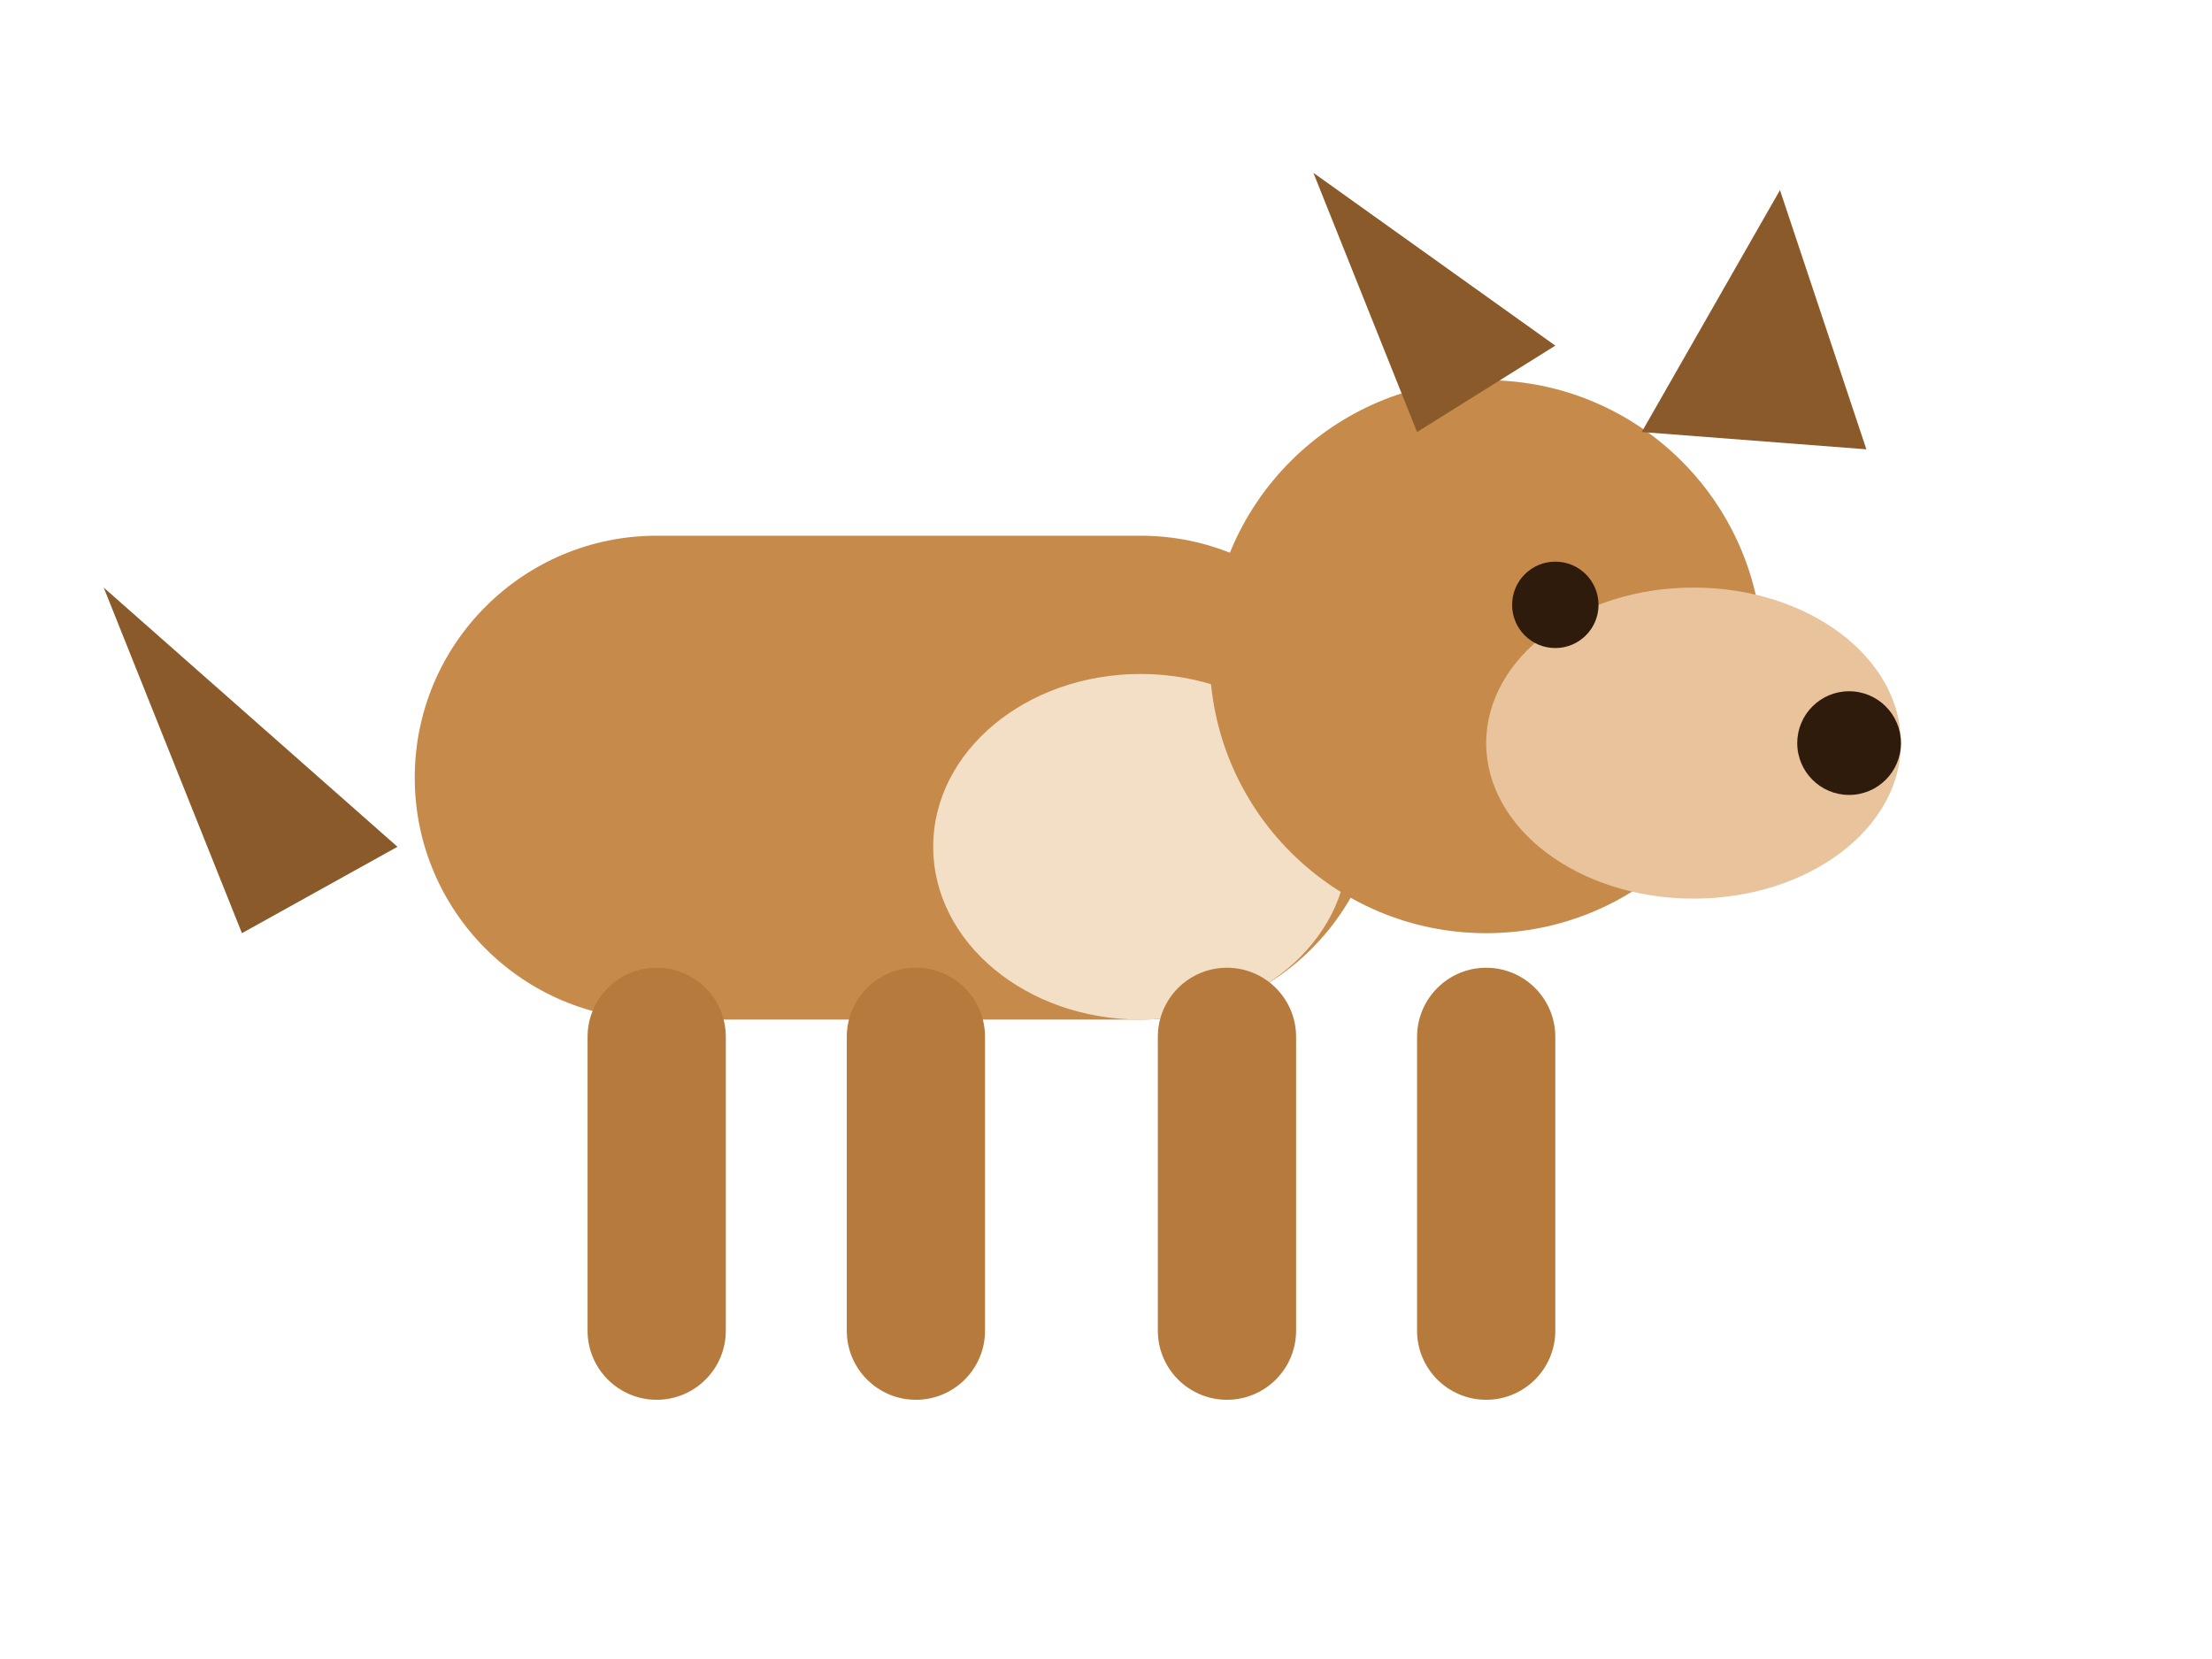
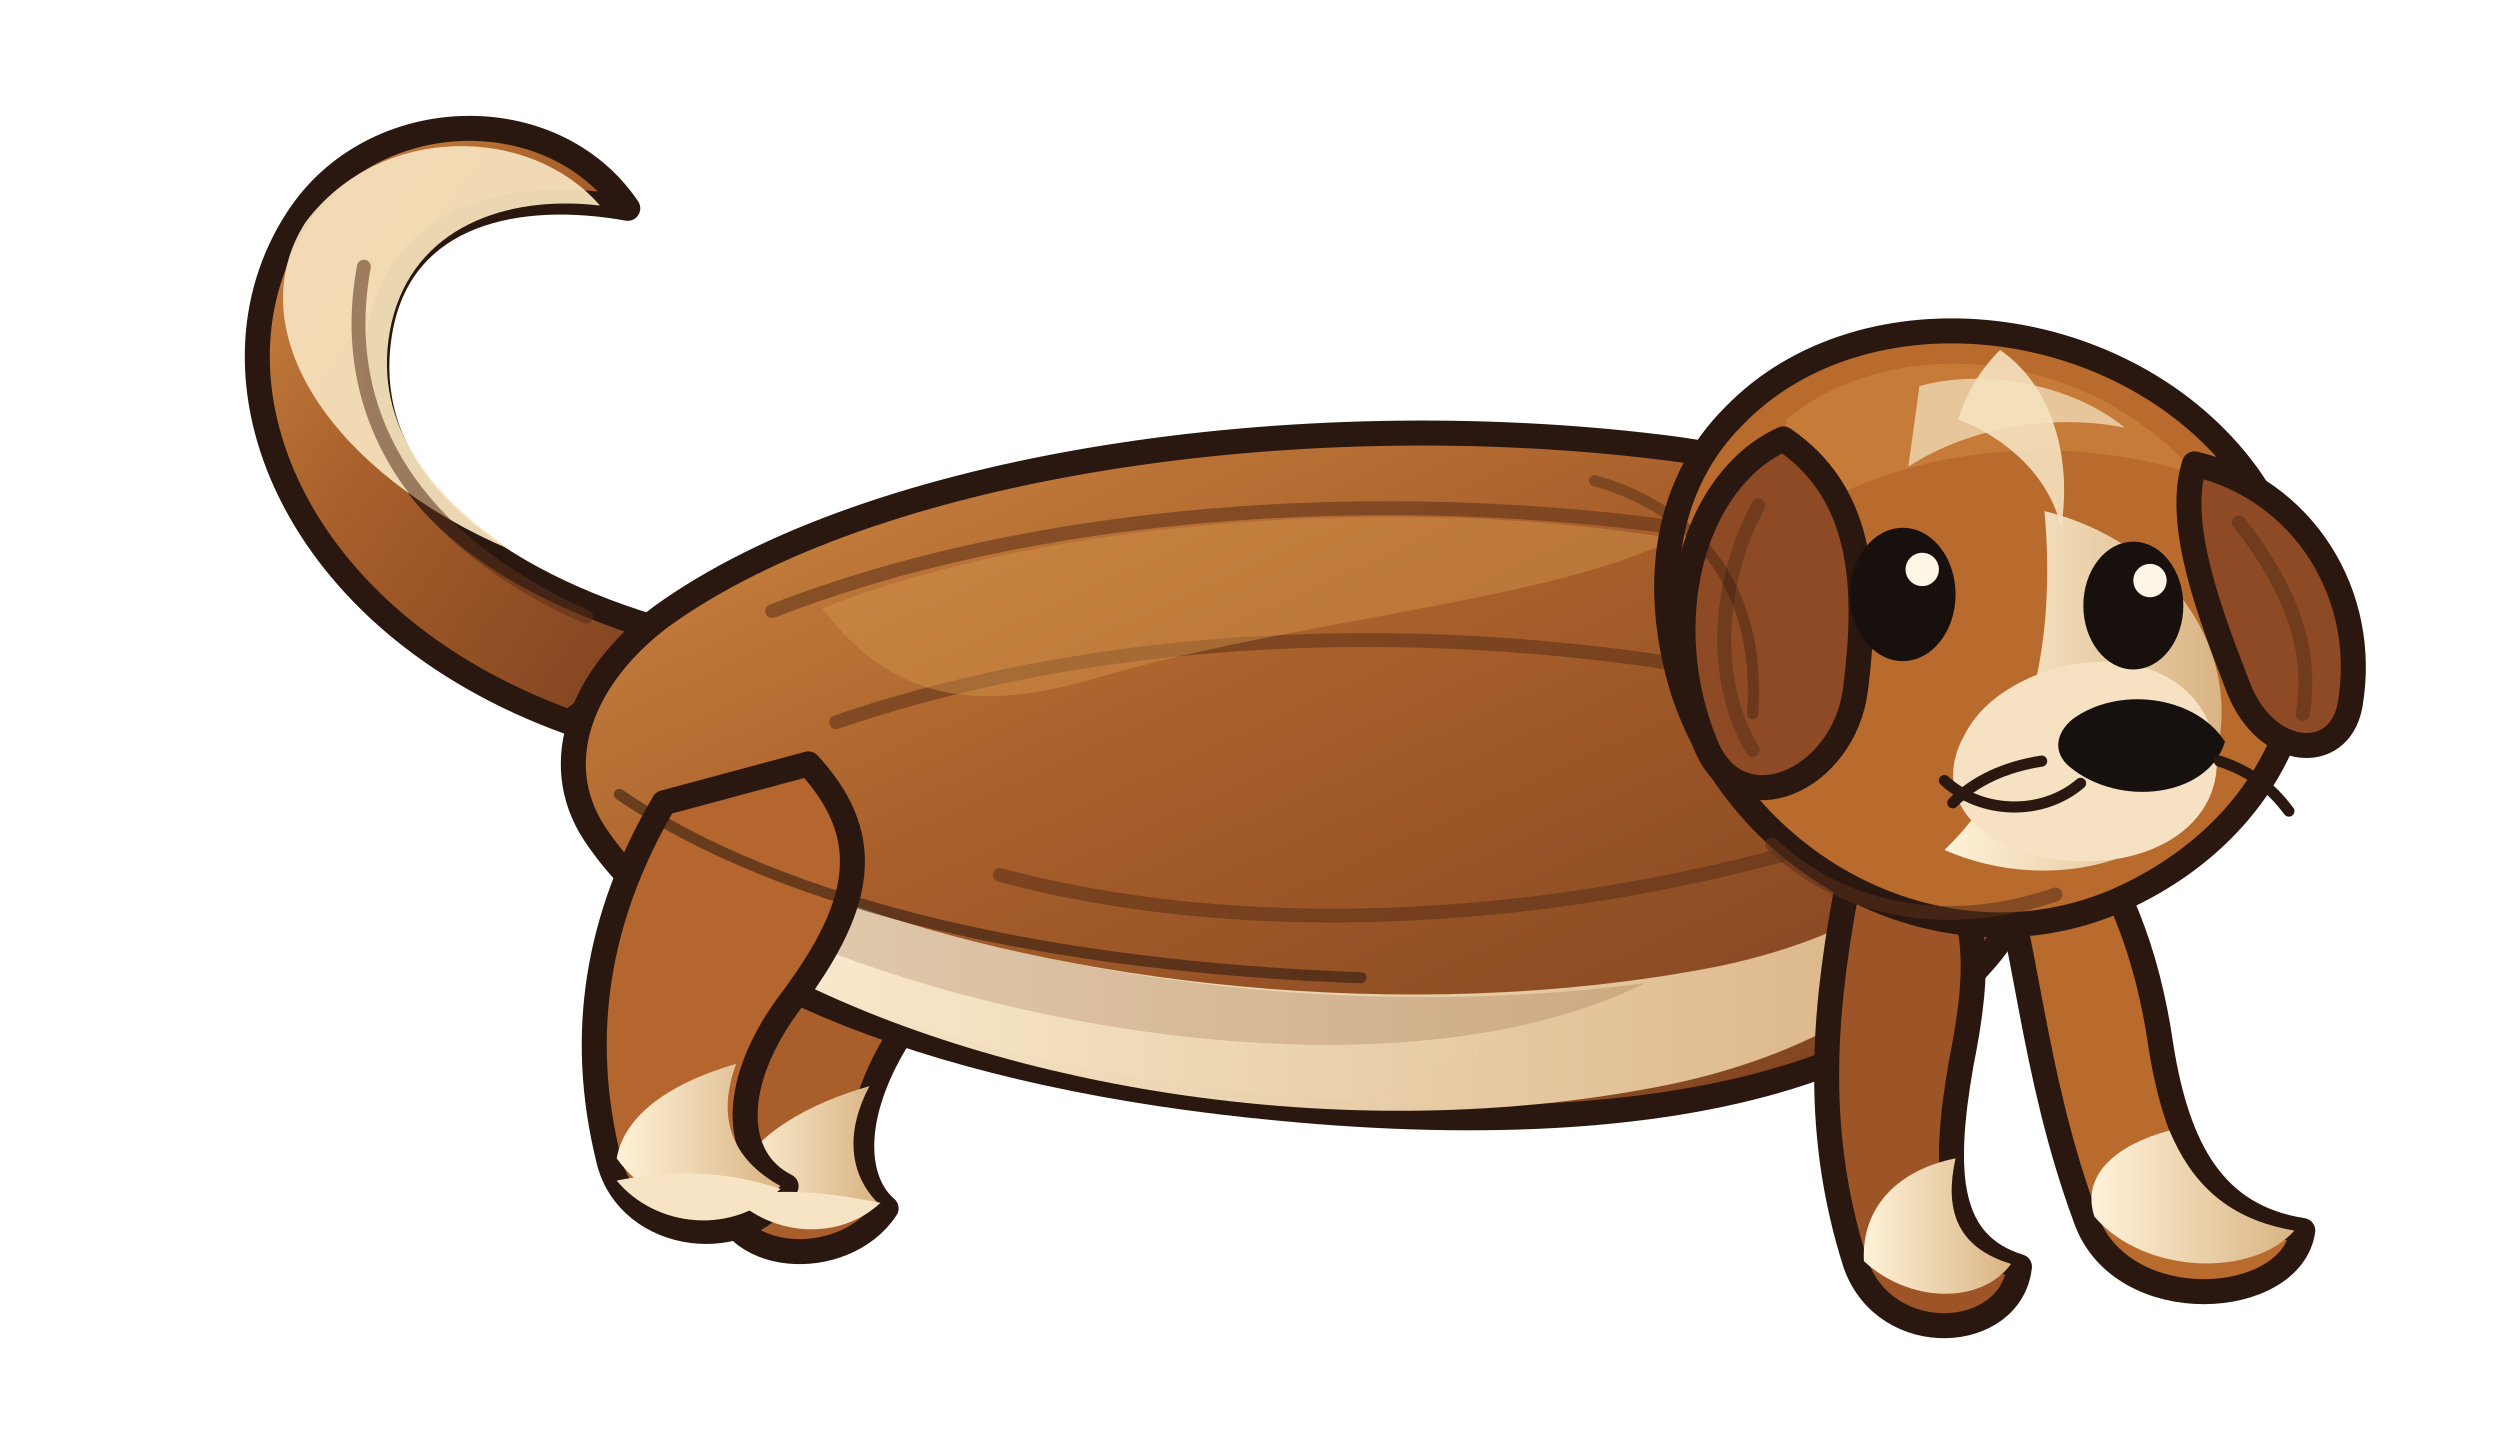
- <svg xmlns="http://www.w3.org/2000/svg" viewBox="0 0 128 96" role="img" aria-label="Caramel dog">
-   <path fill="#8b5a2b" d="M23 49 6 34l8 20z" />
-   <rect x="24" y="31" width="56" height="28" rx="14" fill="#c68a4a" />
-   <ellipse cx="66" cy="49" rx="12" ry="10" fill="#f3dfc5" />
-   <rect x="34" y="56" width="8" height="25" rx="4" fill="#b67a3c" />
-   <rect x="49" y="56" width="8" height="25" rx="4" fill="#b67a3c" />
-   <rect x="67" y="56" width="8" height="25" rx="4" fill="#b67a3c" />
-   <rect x="82" y="56" width="8" height="25" rx="4" fill="#b67a3c" />
-   <circle cx="86" cy="38" r="16" fill="#c68a4a" />
-   <path fill="#8b5a2b" d="M82 25 76 10l14 10z" />
-   <path fill="#8b5a2b" d="M95 25 103 11l5 15z" />
-   <ellipse cx="98" cy="43" rx="12" ry="9" fill="#e8c39b" />
-   <circle cx="107" cy="43" r="3" fill="#2f1b0c" />
-   <circle cx="90" cy="35" r="2.5" fill="#2f1b0c" />
+ <svg xmlns="http://www.w3.org/2000/svg" viewBox="0 0 900 520" width="900" height="520">
+   <defs>
+     <linearGradient id="fur" x1="0" x2="1" y1="0" y2="1">
+       <stop offset="0" stop-color="#cf8a43" />
+       <stop offset="0.42" stop-color="#a85f2b" />
+       <stop offset="1" stop-color="#7a3f1f" />
+     </linearGradient>
+     <linearGradient id="lightfur" x1="0" x2="1">
+       <stop offset="0" stop-color="#fff2d8" />
+       <stop offset="1" stop-color="#d9b483" />
+     </linearGradient>
+     <style>
+       .outline{stroke:#2a170f;stroke-width:9;stroke-linecap:round;stroke-linejoin:round}
+       .inner{stroke:#5a2f18;stroke-width:5;stroke-linecap:round;stroke-linejoin:round;fill:none;opacity:.55}
+       .thin{stroke:#2a170f;stroke-width:4;stroke-linecap:round;stroke-linejoin:round;fill:none}
+     </style>
+   </defs>
+   <path class="outline" fill="url(#fur)" d="M205 260 C105 224 70 136 107 79 C134 37 199 35 226 75 C187 68 145 76 137 118 C126 177 185 213 246 229 Z" />
+   <path fill="#f4dfba" opacity=".95" d="M110 80 C137 44 191 45 216 74 C182 70 149 82 141 116 C133 151 154 178 184 198 C120 171 85 119 110 80 Z" />
+   <path class="inner" d="M131 96 C121 150 150 195 211 222" />
+   <path class="outline" fill="#a85f2b" d="M322 292 C286 335 260 376 259 426 C260 456 304 458 319 435 C306 424 305 395 333 360 C356 332 366 308 355 289 Z" />
+   <path fill="url(#lightfur)" d="M264 425 C276 441 301 444 316 433 C306 423 304 408 313 391 C292 397 271 408 264 425 Z" />
+   <path class="outline" fill="url(#fur)" d="M238 222 C314 167 467 145 598 161 C690 172 747 224 737 296 C724 385 607 413 461 399 C342 388 249 353 214 300 C197 274 210 243 238 222 Z" />
+   <path fill="url(#lightfur)" opacity=".98" d="M302 324 C380 353 505 370 618 348 C681 335 719 303 720 263 C733 317 690 371 603 390 C483 415 350 390 270 344 C242 328 234 303 247 283 C259 302 277 315 302 324 Z" />
+   <path class="inner" d="M278 220 C370 184 495 174 611 191" />
+   <path class="inner" d="M301 260 C403 225 527 222 642 246" />
+   <path class="inner" d="M360 315 C446 338 552 333 648 306" />
+   <path fill="#d4944b" opacity=".45" d="M296 219 C379 186 509 178 603 194 C556 217 466 223 395 244 C351 257 321 252 296 219 Z" />
+   <path fill="#6f351b" opacity=".18" d="M251 301 C335 346 467 370 592 354 C503 398 346 370 261 326 Z" />
+   <path class="outline" fill="#9d5527" d="M666 314 C657 360 652 405 668 455 C679 486 724 483 727 456 C701 448 699 423 706 383 C713 348 713 326 695 306 Z" />
+   <path fill="url(#lightfur)" d="M671 454 C687 469 713 470 724 455 C704 449 700 435 704 417 C684 421 670 434 671 454 Z" />
+   <path class="outline" fill="#b96b2e" d="M716 297 C730 338 731 385 751 439 C764 475 825 471 829 443 C797 438 784 414 778 377 C773 342 762 315 744 292 Z" />
+   <path fill="url(#lightfur)" d="M754 438 C772 459 811 460 826 443 C802 439 789 426 781 407 C762 412 749 423 754 438 Z" />
+   <path class="outline" fill="#b5662e" d="M239 289 C215 330 208 372 219 417 C226 448 271 452 283 427 C263 417 263 389 285 360 C312 324 314 300 291 275 Z" />
+   <path fill="url(#lightfur)" d="M222 417 C237 438 266 440 281 427 C263 417 258 402 265 383 C244 389 225 400 222 417 Z" />
+   <path class="outline" fill="#b96b2e" d="M624 150 C671 101 766 112 809 171 C848 226 828 291 769 321 C705 354 628 315 606 249 C594 210 600 174 624 150 Z" />
+   <path fill="#d58b43" opacity=".5" d="M643 151 C682 119 751 125 791 171 C749 157 689 157 641 190 Z" />
+   <path fill="url(#lightfur)" d="M736 184 C781 195 809 235 797 275 C787 310 739 323 700 306 C727 280 741 239 736 184 Z" />
+   <path fill="#f3dfbd" d="M691 139 C712 133 744 137 765 154 C741 149 710 153 687 168 Z" opacity=".75" />
+   <path fill="#f6e2c3" d="M733 243 C760 232 791 240 797 266 C804 295 775 315 738 309 C709 304 696 285 707 265 C712 255 721 248 733 243 Z" />
+   <path class="outline" fill="#8d4a24" d="M642 158 C609 173 596 224 614 268 C626 298 664 281 668 248 C673 209 670 177 642 158 Z" />
+   <path class="outline" fill="#8d4a24" d="M790 167 C829 176 853 214 846 254 C842 275 816 273 806 248 C796 222 783 189 790 167 Z" />
+   <path class="inner" d="M633 182 C617 212 617 247 631 270" />
+   <path class="inner" d="M806 188 C824 211 833 233 829 257" />
+   <ellipse cx="685" cy="214" rx="19" ry="24" fill="#18100d" />
+   <ellipse cx="768" cy="218" rx="18" ry="23" fill="#18100d" />
+   <circle cx="692" cy="205" r="6" fill="#fff5e6" />
+   <circle cx="774" cy="209" r="6" fill="#fff5e6" />
+   <path fill="#16110f" d="M746 259 C762 247 790 250 801 267 C795 287 763 291 745 276 C739 271 740 264 746 259 Z" />
+   <path class="thin" d="M749 282 C735 294 713 293 700 281" />
+   <path class="thin" d="M799 274 C811 278 818 284 824 292" />
+   <path class="thin" d="M735 274 C722 276 711 281 703 289" />
+   <path fill="#f5e2bf" opacity=".9" d="M720 126 C739 139 746 165 742 190 C738 172 723 158 705 151 C708 141 713 133 720 126 Z" />
+   <path class="inner" d="M638 304 C664 329 703 335 740 322" />
+   <path fill="#f6e4c5" d="M222 425 C236 442 264 445 281 428 C266 423 247 420 222 425 Z" />
+   <path fill="#f6e4c5" d="M264 431 C278 445 302 447 317 433 C301 430 283 427 264 431 Z" />
+   <path class="thin" d="M223 286 C283 327 380 348 490 352" opacity=".55" />
+   <path class="thin" d="M574 173 C613 184 634 214 631 257" opacity=".35" />
</svg>
